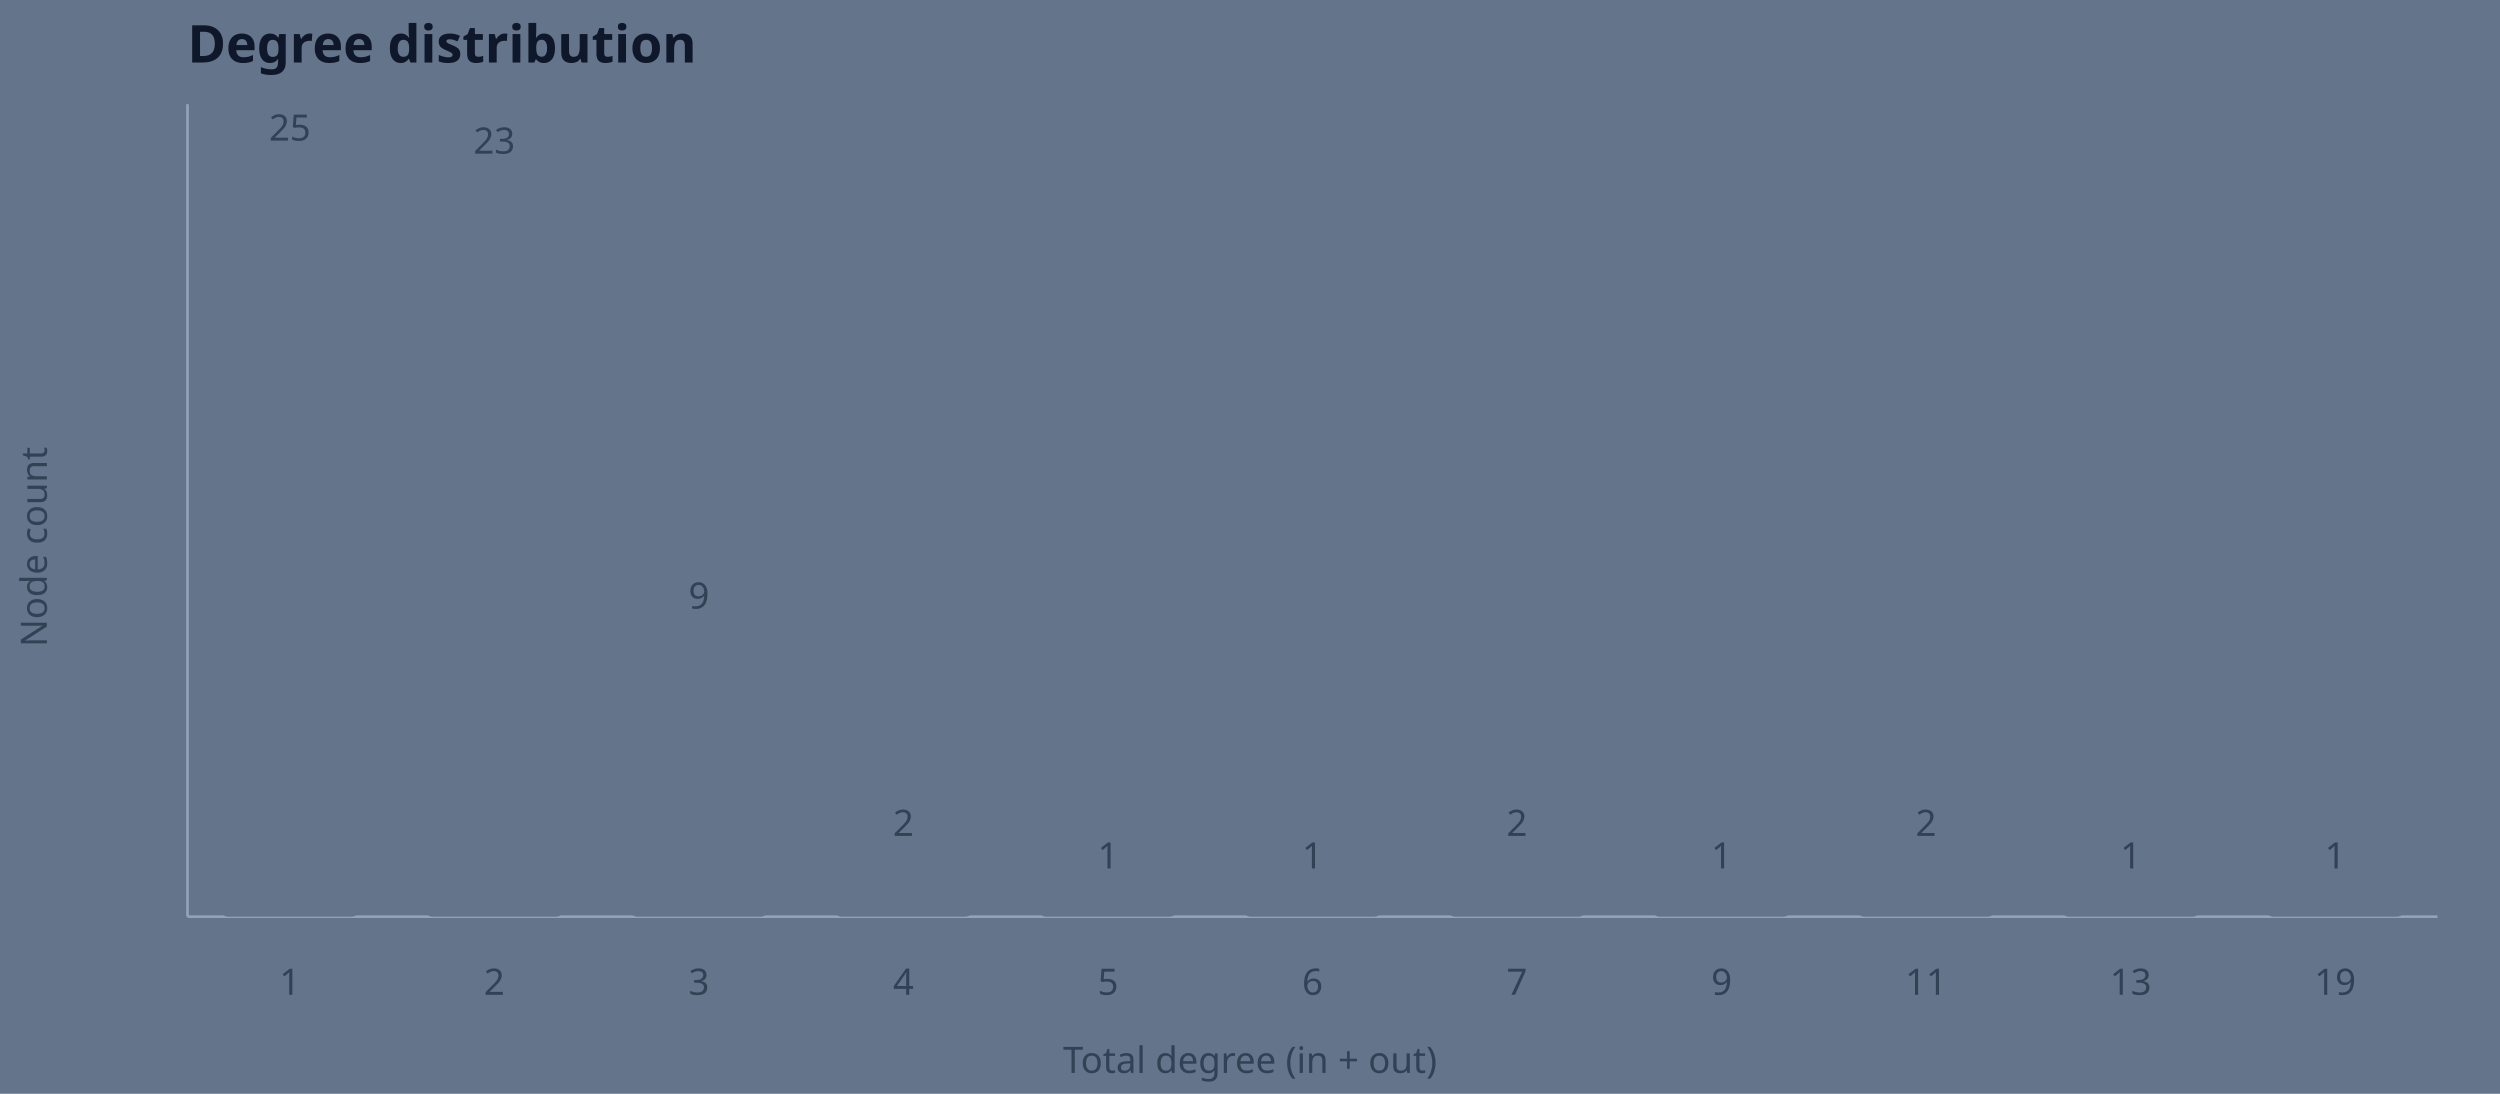
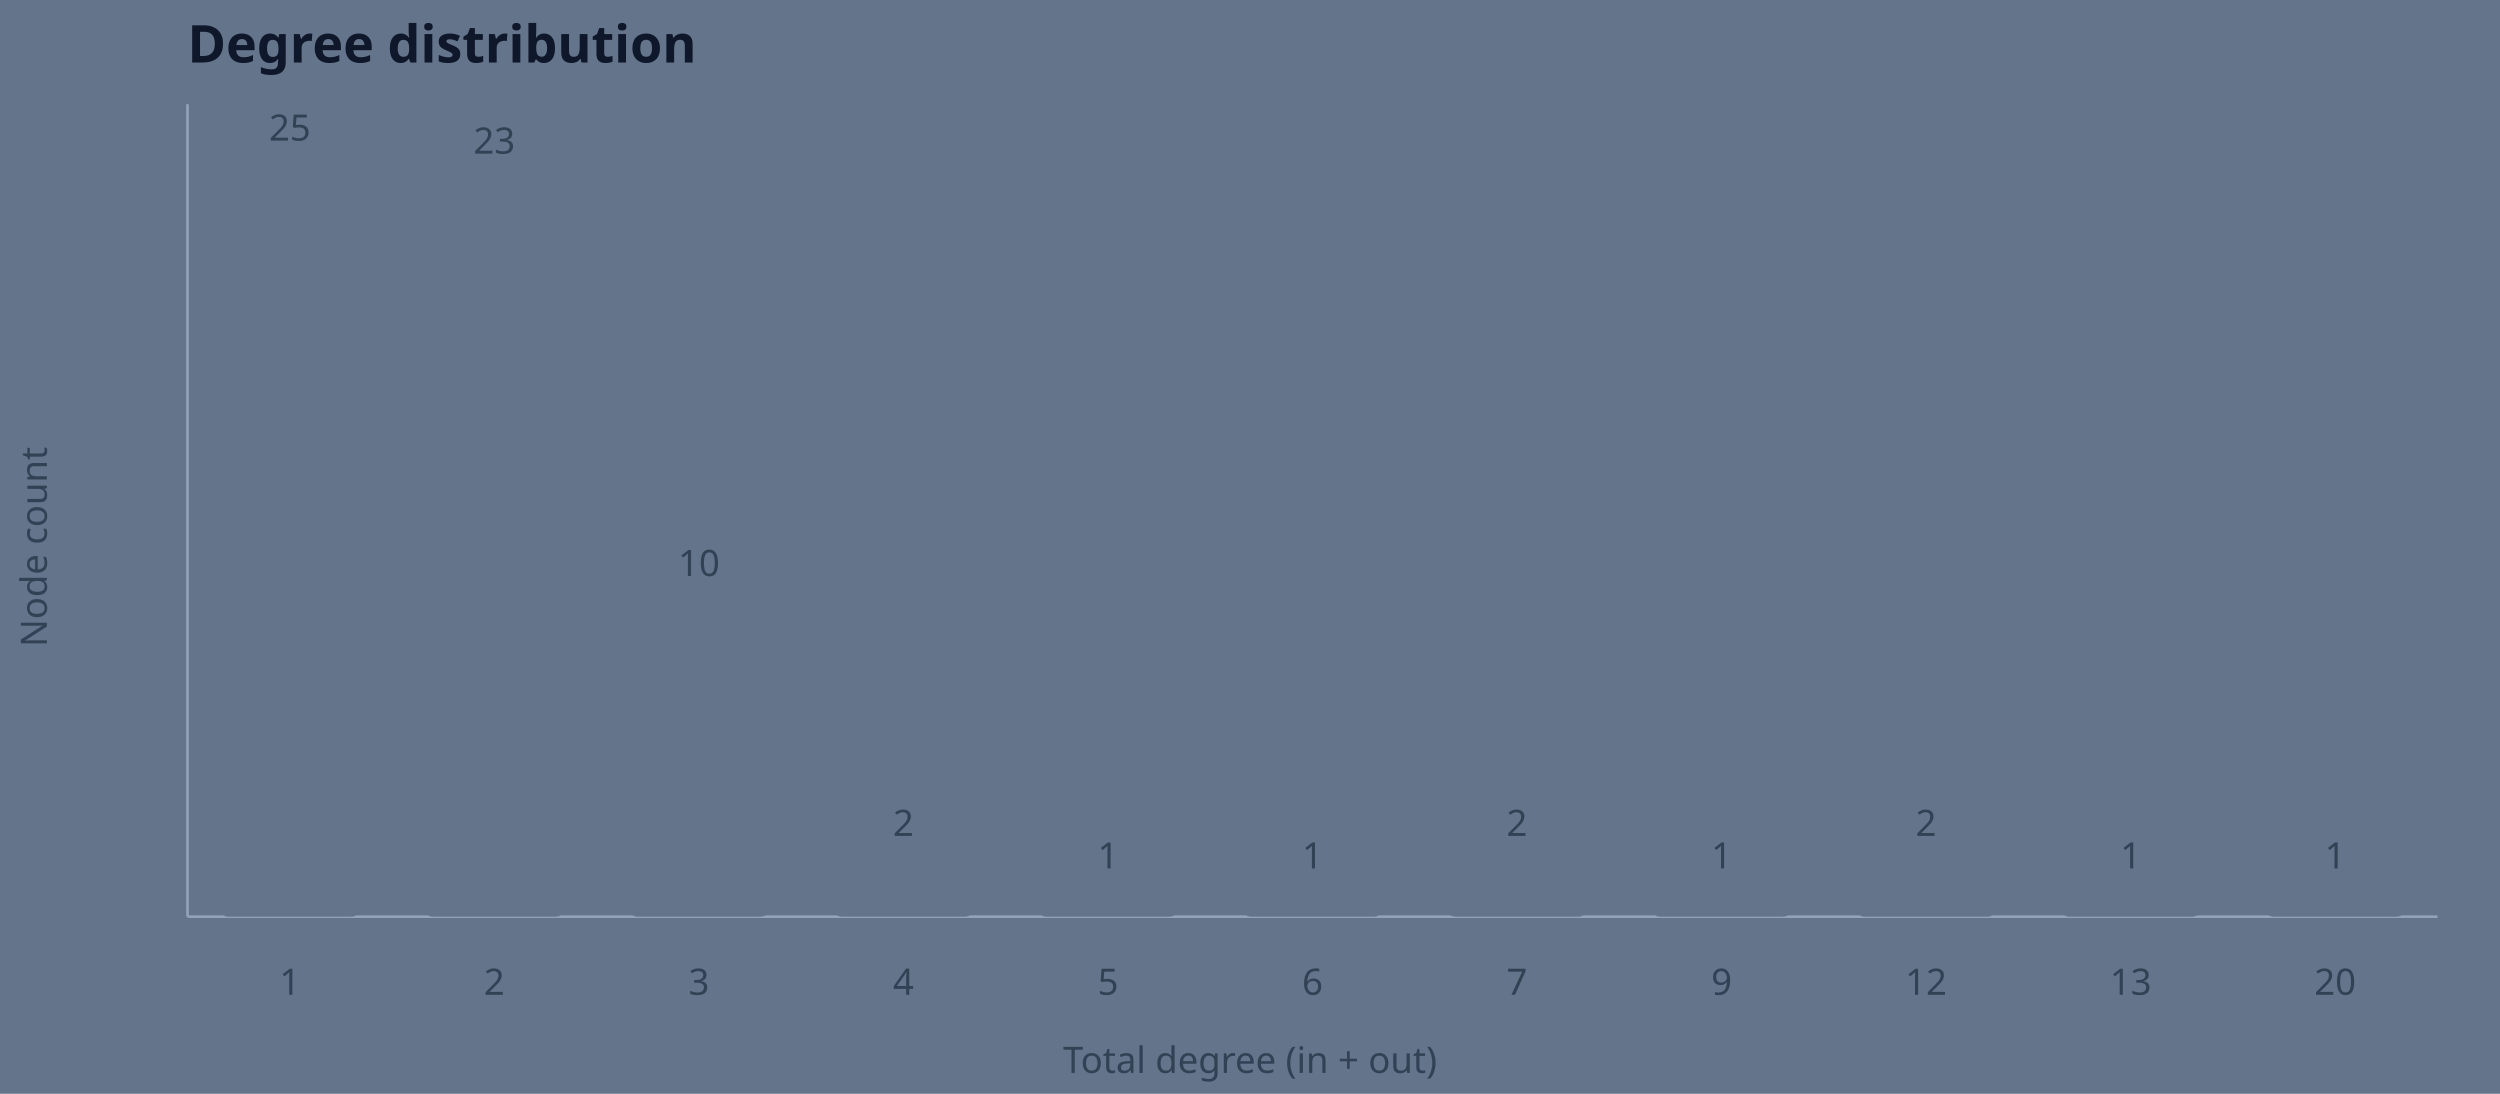
<svg xmlns="http://www.w3.org/2000/svg" viewBox="0 0 960 420" role="img" aria-labelledby="title desc">
  <style>text{font:14px system-ui,sans-serif;fill:#334155}rect{fill:#64748b}line{stroke:#94a3b8;stroke-width:1}.title{font-size:20px;font-weight:700;fill:#0f172a}.sub{font-size:13px;fill:#64748b}</style>
  <rect width="100%" height="100%" fill="#fff" />
  <text class="title" x="72" y="24">Degree distribution</text>
-   <text class="sub" x="72" y="42">68 nodes · 97 edges · density 0.021291</text>
+   <text class="sub" x="72" y="42">69 nodes · 100 edges · density 0.021313</text>
  <line x1="72" y1="352" x2="936" y2="352" />
  <line x1="72" y1="40" x2="72" y2="352" />
  <rect x="84.6" y="40.0" width="53.4" height="312.0" rx="3" />
  <rect x="163.1" y="65.0" width="53.4" height="287.0" rx="3" />
-   <rect x="241.7" y="239.7" width="53.4" height="112.3" rx="3" />
+   <rect x="241.7" y="227.2" width="53.4" height="124.8" rx="3" />
  <rect x="320.2" y="327.0" width="53.4" height="25.0" rx="3" />
  <rect x="398.7" y="339.5" width="53.4" height="12.5" rx="3" />
  <rect x="477.3" y="339.5" width="53.4" height="12.5" rx="3" />
  <rect x="555.8" y="327.0" width="53.4" height="25.0" rx="3" />
  <rect x="634.4" y="339.5" width="53.4" height="12.5" rx="3" />
  <rect x="712.9" y="327.0" width="53.4" height="25.0" rx="3" />
  <rect x="791.5" y="339.5" width="53.4" height="12.5" rx="3" />
  <rect x="870.0" y="339.5" width="53.4" height="12.5" rx="3" />
  <text x="111.3" y="382" text-anchor="middle">1</text>
  <text x="111.3" y="54.0" text-anchor="middle">25</text>
  <text x="189.8" y="382" text-anchor="middle">2</text>
  <text x="189.8" y="59.0" text-anchor="middle">23</text>
  <text x="268.4" y="382" text-anchor="middle">3</text>
-   <text x="268.4" y="233.7" text-anchor="middle">9</text>
+   <text x="268.4" y="221.2" text-anchor="middle">10</text>
  <text x="346.9" y="382" text-anchor="middle">4</text>
  <text x="346.9" y="321.0" text-anchor="middle">2</text>
  <text x="425.5" y="382" text-anchor="middle">5</text>
  <text x="425.5" y="333.5" text-anchor="middle">1</text>
  <text x="504.0" y="382" text-anchor="middle">6</text>
  <text x="504.0" y="333.5" text-anchor="middle">1</text>
  <text x="582.5" y="382" text-anchor="middle">7</text>
  <text x="582.5" y="321.0" text-anchor="middle">2</text>
  <text x="661.1" y="382" text-anchor="middle">9</text>
  <text x="661.1" y="333.5" text-anchor="middle">1</text>
-   <text x="739.6" y="382" text-anchor="middle">11</text>
+   <text x="739.6" y="382" text-anchor="middle">12</text>
  <text x="739.6" y="321.0" text-anchor="middle">2</text>
  <text x="818.2" y="382" text-anchor="middle">13</text>
  <text x="818.2" y="333.5" text-anchor="middle">1</text>
-   <text x="896.7" y="382" text-anchor="middle">19</text>
+   <text x="896.7" y="382" text-anchor="middle">20</text>
  <text x="896.7" y="333.5" text-anchor="middle">1</text>
  <text x="480.0" y="412" text-anchor="middle">Total degree (in + out)</text>
  <text transform="translate(18 210.0) rotate(-90)" text-anchor="middle">Node count</text>
</svg>
